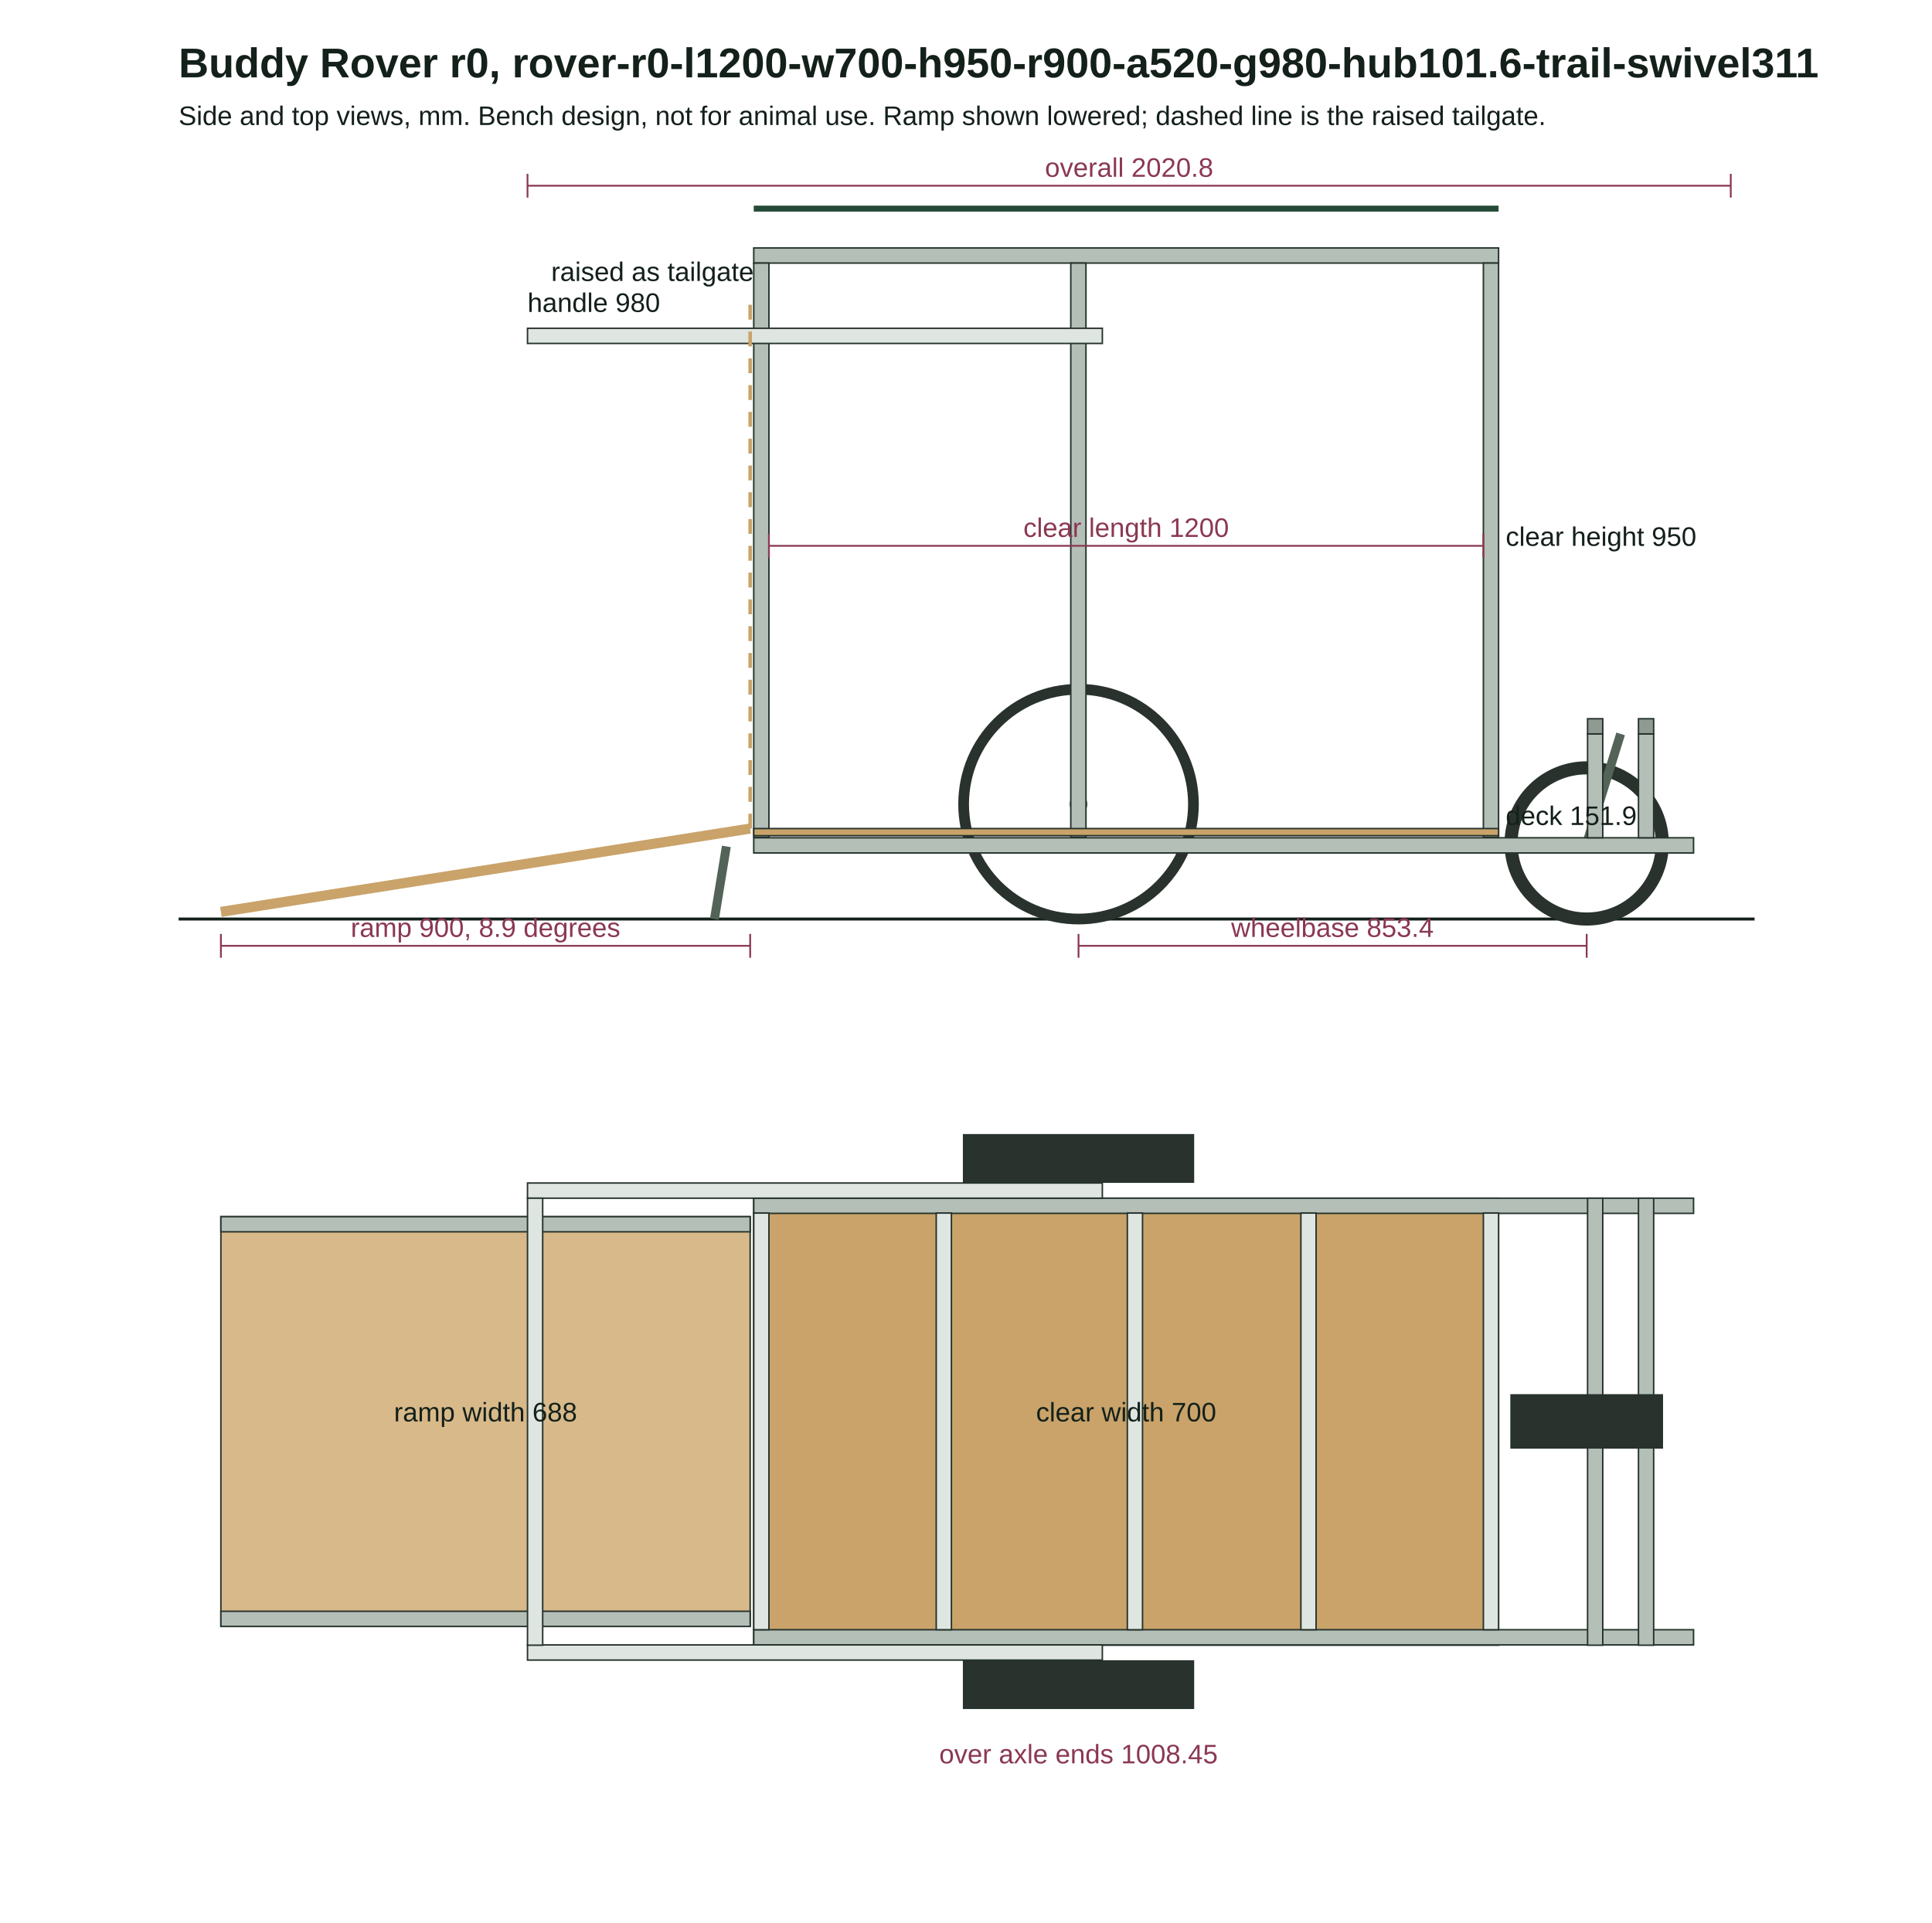
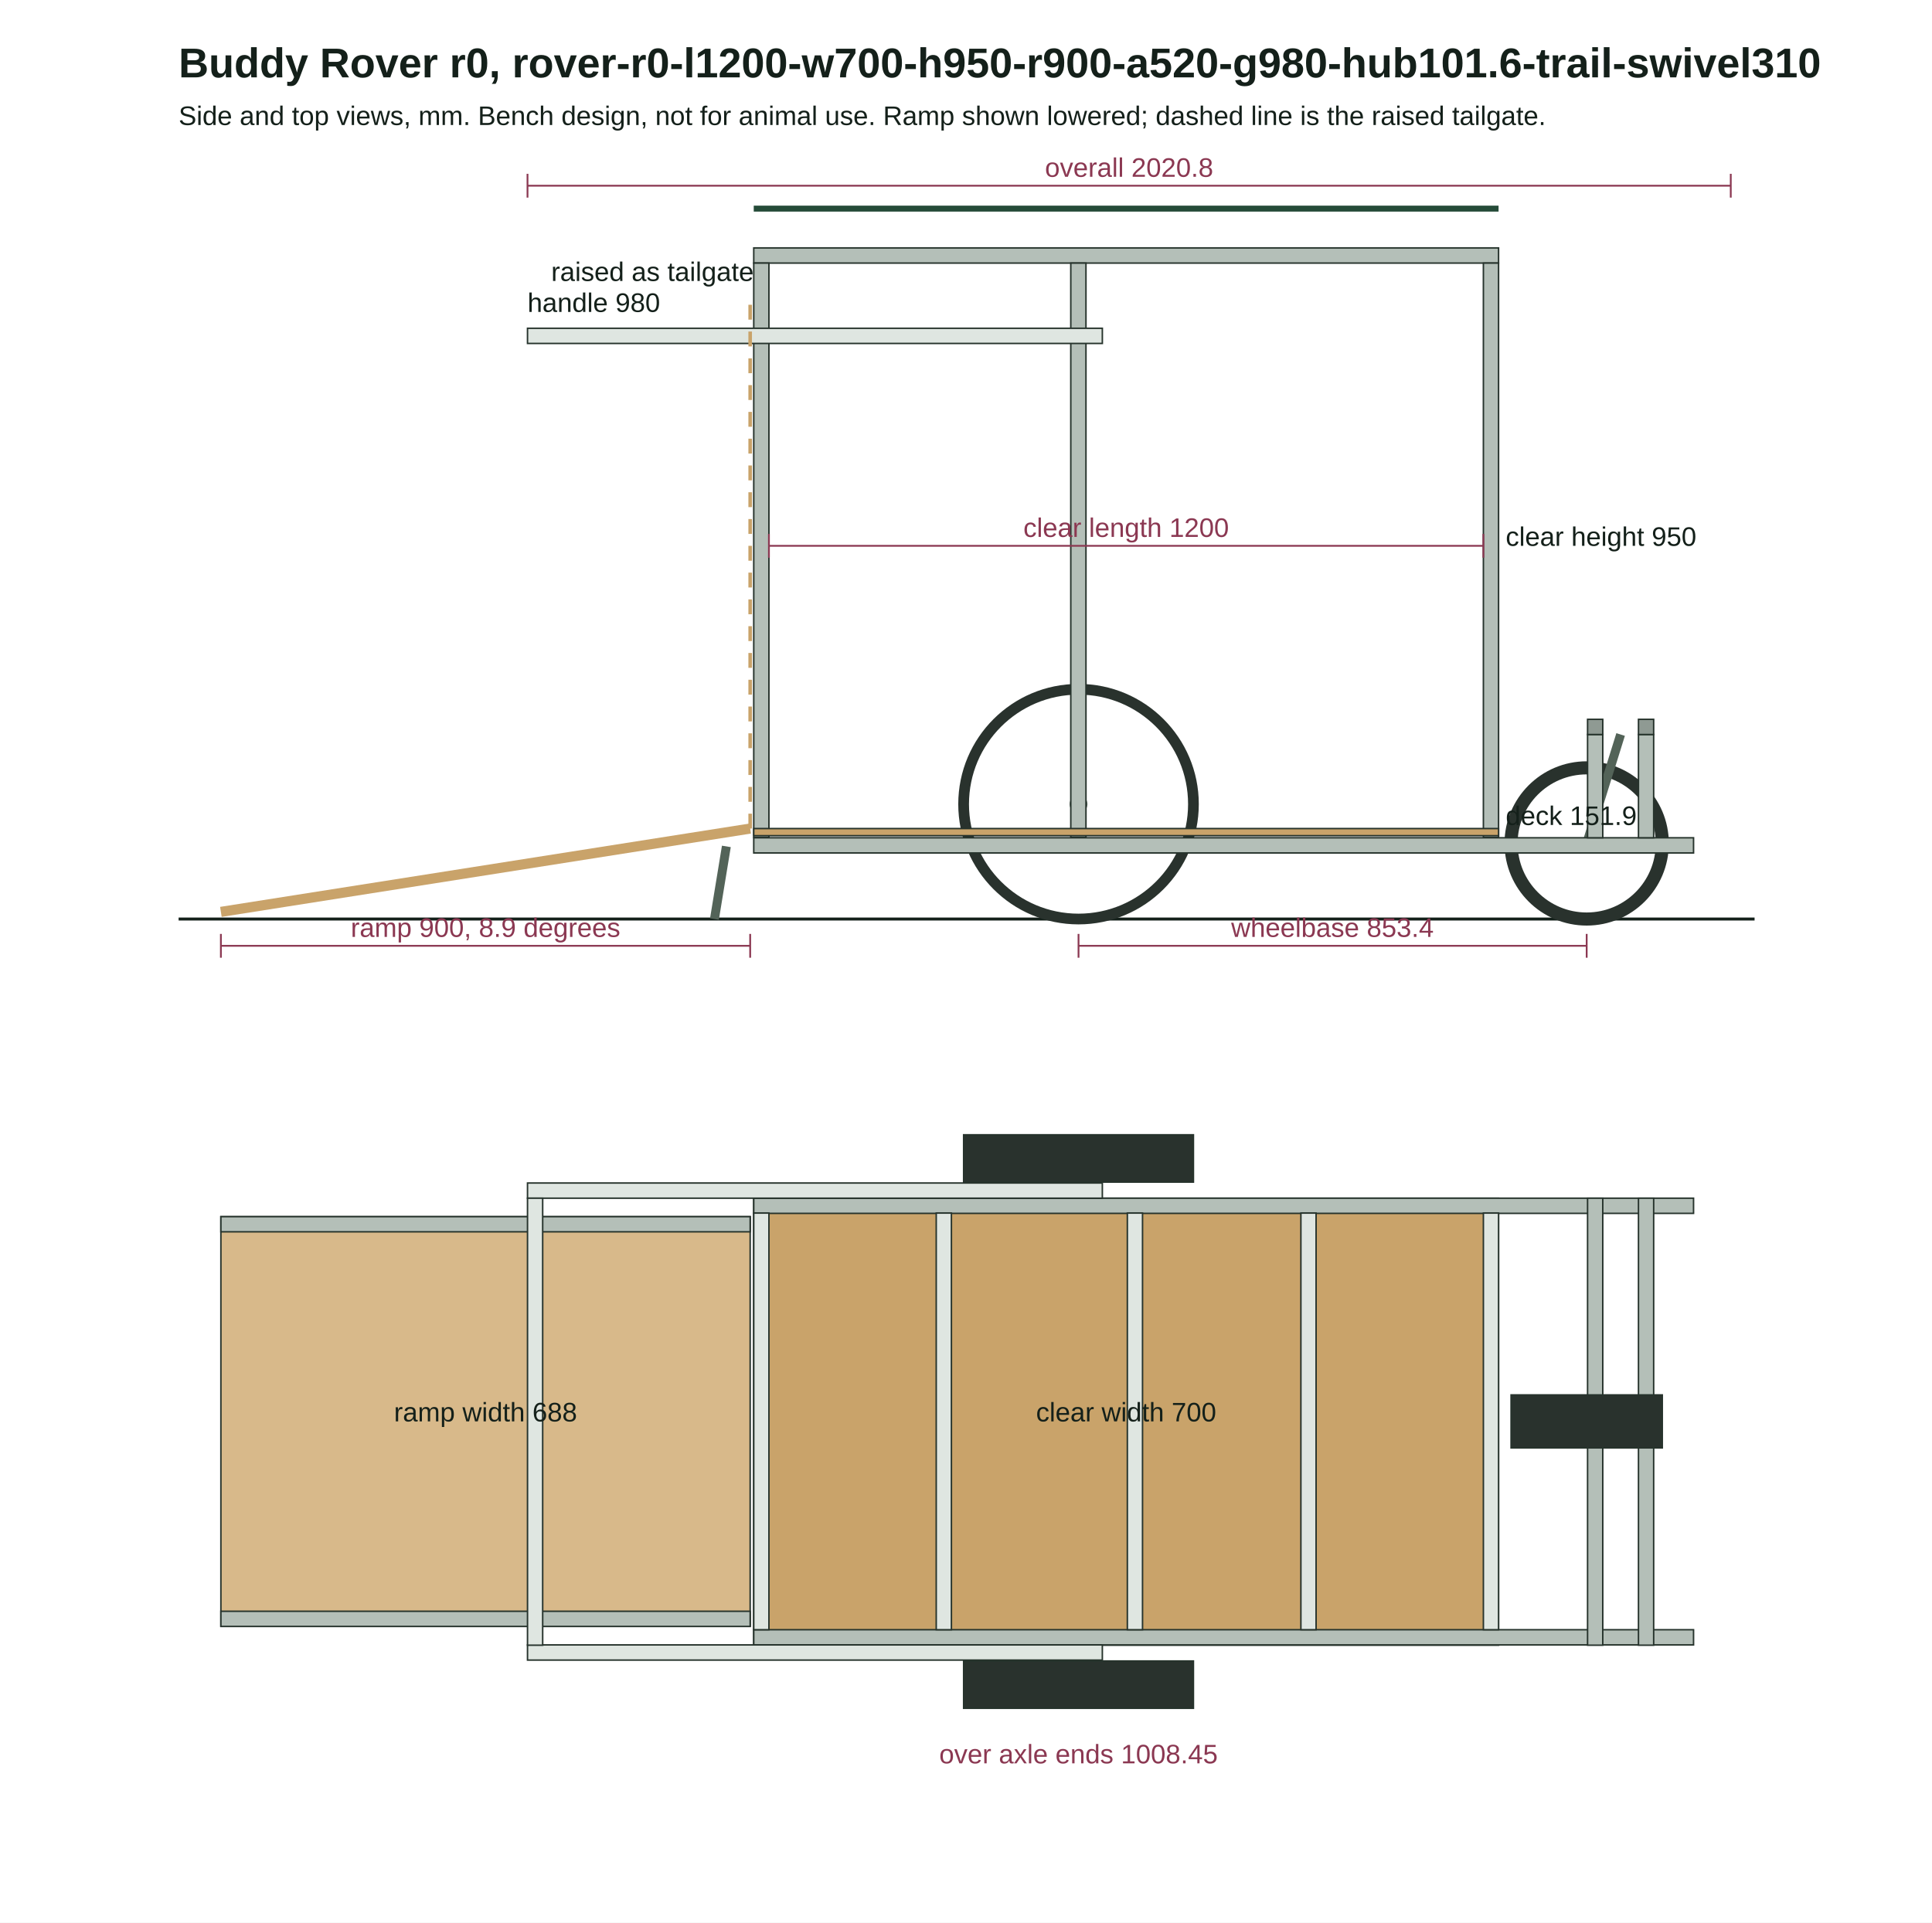
<svg xmlns="http://www.w3.org/2000/svg" viewBox="0 0 649 646" width="1299" height="1293" font-family="Arial, sans-serif">
  <rect width="100%" height="100%" fill="#fff" />
-   <text x="60" y="26" font-size="14" font-weight="700" fill="#14201a">Buddy Rover r0, rover-r0-l1200-w700-h950-r900-a520-g980-hub101.6-trail-swivel311</text>
+   <text x="60" y="26" font-size="14" font-weight="700" fill="#14201a">Buddy Rover r0, rover-r0-l1200-w700-h950-r900-a520-g980-hub101.6-trail-swivel310</text>
  <text x="60" y="42" font-size="9" fill="#14201a">Side and top views, mm. Bench design, not for animal use. Ramp shown lowered; dashed line is the raised tailgate.</text>
  <path d="M60.0 308.8H589.4" stroke="#14201a" stroke-width="1" />
  <circle cx="362.3" cy="270.2" r="38.6" fill="none" stroke="#29322d" stroke-width="3.6" />
  <circle cx="362.3" cy="270.2" r="3" fill="#536358" />
  <circle cx="533.0" cy="283.4" r="25.4" fill="none" stroke="#29322d" stroke-width="4.4" />
-   <path d="M544.4 246.6L533.0 283.4" stroke="#536358" stroke-width="3" />
+   <path d="M544.4 246.8L533.0 283.4" stroke="#536358" stroke-width="3" />
  <rect x="253.2" y="281.5" width="315.7" height="5.1" fill="#b4bfb8" stroke="#26332c" stroke-width=".5" />
  <rect x="253.2" y="83.3" width="250.2" height="5.1" fill="#b4bfb8" stroke="#26332c" stroke-width=".5" />
  <rect x="253.2" y="88.4" width="5.1" height="193.0" fill="#b4bfb8" stroke="#26332c" stroke-width=".5" />
  <rect x="359.7" y="88.4" width="5.1" height="193.0" fill="#b4bfb8" stroke="#26332c" stroke-width=".5" />
  <rect x="498.3" y="88.4" width="5.1" height="193.0" fill="#b4bfb8" stroke="#26332c" stroke-width=".5" />
-   <rect x="533.3" y="246.6" width="5.1" height="34.9" fill="#b4bfb8" stroke="#26332c" stroke-width=".5" />
-   <rect x="533.3" y="241.5" width="5.1" height="5.1" fill="#8f9a93" stroke="#26332c" stroke-width=".5" />
-   <rect x="550.4" y="246.6" width="5.1" height="34.9" fill="#b4bfb8" stroke="#26332c" stroke-width=".5" />
-   <rect x="550.4" y="241.5" width="5.1" height="5.1" fill="#8f9a93" stroke="#26332c" stroke-width=".5" />
+   <rect x="533.3" y="246.8" width="5.1" height="34.7" fill="#b4bfb8" stroke="#26332c" stroke-width=".5" />
+   <rect x="533.3" y="241.7" width="5.1" height="5.1" fill="#8f9a93" stroke="#26332c" stroke-width=".5" />
+   <rect x="550.4" y="246.8" width="5.1" height="34.7" fill="#b4bfb8" stroke="#26332c" stroke-width=".5" />
+   <rect x="550.4" y="241.7" width="5.1" height="5.1" fill="#8f9a93" stroke="#26332c" stroke-width=".5" />
  <rect x="253.2" y="278.4" width="250.2" height="2.4" fill="#c9a36a" stroke="#26332c" stroke-width=".5" />
  <rect x="177.2" y="110.3" width="193.1" height="5.1" fill="#dfe6e1" stroke="#26332c" stroke-width=".5" />
  <path d="M253.2 70.1H503.4" stroke="#254b38" stroke-width="2" />
  <path d="M252.0 278.4L74.2 306.4" stroke="#c9a36a" stroke-width="3.4" />
  <path d="M252.0 278.4V98.4" stroke="#c9a36a" stroke-width="1.2" stroke-dasharray="5 4" />
  <path d="M244.0 284.4L240.0 308.8" stroke="#536358" stroke-width="3" />
  <path d="M258.3 183.4H498.3M258.3 179.4v8M498.3 179.4v8" stroke="#8b3852" stroke-width=".6" fill="none" />
  <text x="378.3" y="180.4" font-size="9" text-anchor="middle" fill="#8b3852">clear length 1200</text>
  <path d="M74.2 317.8H252.0M74.2 313.8v8M252.0 313.8v8" stroke="#8b3852" stroke-width=".6" fill="none" />
  <text x="163.1" y="314.8" font-size="9" text-anchor="middle" fill="#8b3852">ramp 900, 8.9 degrees</text>
  <path d="M362.3 317.8H533.0M362.3 313.8v8M533.0 313.8v8" stroke="#8b3852" stroke-width=".6" fill="none" />
  <text x="447.6" y="314.8" font-size="9" text-anchor="middle" fill="#8b3852">wheelbase 853.4</text>
  <path d="M177.2 62.4H581.4M177.2 58.4v8M581.4 58.4v8" stroke="#8b3852" stroke-width=".6" fill="none" />
  <text x="379.3" y="59.4" font-size="9" text-anchor="middle" fill="#8b3852">overall 2020.8</text>
  <text x="505.8" y="183.4" font-size="9" text-anchor="start" fill="#14201a">clear height 950</text>
  <text x="505.8" y="277.2" font-size="9" text-anchor="start" fill="#14201a">deck 151.9</text>
  <text x="177.2" y="104.8" font-size="9" text-anchor="start" fill="#14201a">handle 980</text>
  <text x="253.2" y="94.4" font-size="9" text-anchor="end" fill="#14201a">raised as tailgate</text>
  <rect x="253.2" y="402.6" width="250.2" height="150.2" fill="#c9a36a" stroke="#26332c" stroke-width=".5" />
  <rect x="253.2" y="402.6" width="315.7" height="5.1" fill="#b4bfb8" stroke="#26332c" stroke-width=".5" />
  <rect x="253.2" y="547.6" width="315.7" height="5.1" fill="#b4bfb8" stroke="#26332c" stroke-width=".5" />
  <rect x="253.2" y="407.6" width="5.1" height="140.0" fill="#dfe6e1" stroke="#26332c" stroke-width=".5" />
  <rect x="314.5" y="407.6" width="5.1" height="140.0" fill="#dfe6e1" stroke="#26332c" stroke-width=".5" />
  <rect x="378.7" y="407.6" width="5.1" height="140.0" fill="#dfe6e1" stroke="#26332c" stroke-width=".5" />
  <rect x="437.0" y="407.6" width="5.1" height="140.0" fill="#dfe6e1" stroke="#26332c" stroke-width=".5" />
  <rect x="498.3" y="407.6" width="5.1" height="140.0" fill="#dfe6e1" stroke="#26332c" stroke-width=".5" />
  <rect x="74.2" y="408.8" width="177.8" height="137.6" fill="#d8b98a" stroke="#26332c" stroke-width=".5" />
  <rect x="74.2" y="408.8" width="177.8" height="5.1" fill="#b4bfb8" stroke="#26332c" stroke-width=".5" />
  <rect x="74.2" y="541.4" width="177.8" height="5.1" fill="#b4bfb8" stroke="#26332c" stroke-width=".5" />
  <rect x="323.7" y="381.3" width="77.2" height="15.9" fill="#29322d" stroke="#26332c" stroke-width=".5" />
  <rect x="323.7" y="558.1" width="77.2" height="15.9" fill="#29322d" stroke="#26332c" stroke-width=".5" />
  <rect x="533.3" y="402.6" width="5.1" height="150.2" fill="#b4bfb8" stroke="#26332c" stroke-width=".5" />
  <rect x="550.4" y="402.6" width="5.1" height="150.2" fill="#b4bfb8" stroke="#26332c" stroke-width=".5" />
  <rect x="507.6" y="468.7" width="50.8" height="17.8" fill="#29322d" stroke="#26332c" stroke-width=".5" />
  <rect x="177.2" y="397.5" width="193.1" height="5.1" fill="#dfe6e1" stroke="#26332c" stroke-width=".5" />
  <rect x="177.2" y="552.7" width="193.1" height="5.1" fill="#dfe6e1" stroke="#26332c" stroke-width=".5" />
  <rect x="177.2" y="402.6" width="5.1" height="150.2" fill="#dfe6e1" stroke="#26332c" stroke-width=".5" />
  <text x="378.3" y="477.6" font-size="9" text-anchor="middle" fill="#14201a">clear width 700</text>
  <text x="362.3" y="592.5" font-size="9" text-anchor="middle" fill="#8b3852">over axle ends 1008.45</text>
  <text x="163.1" y="477.6" font-size="9" text-anchor="middle" fill="#14201a">ramp width 688</text>
</svg>
